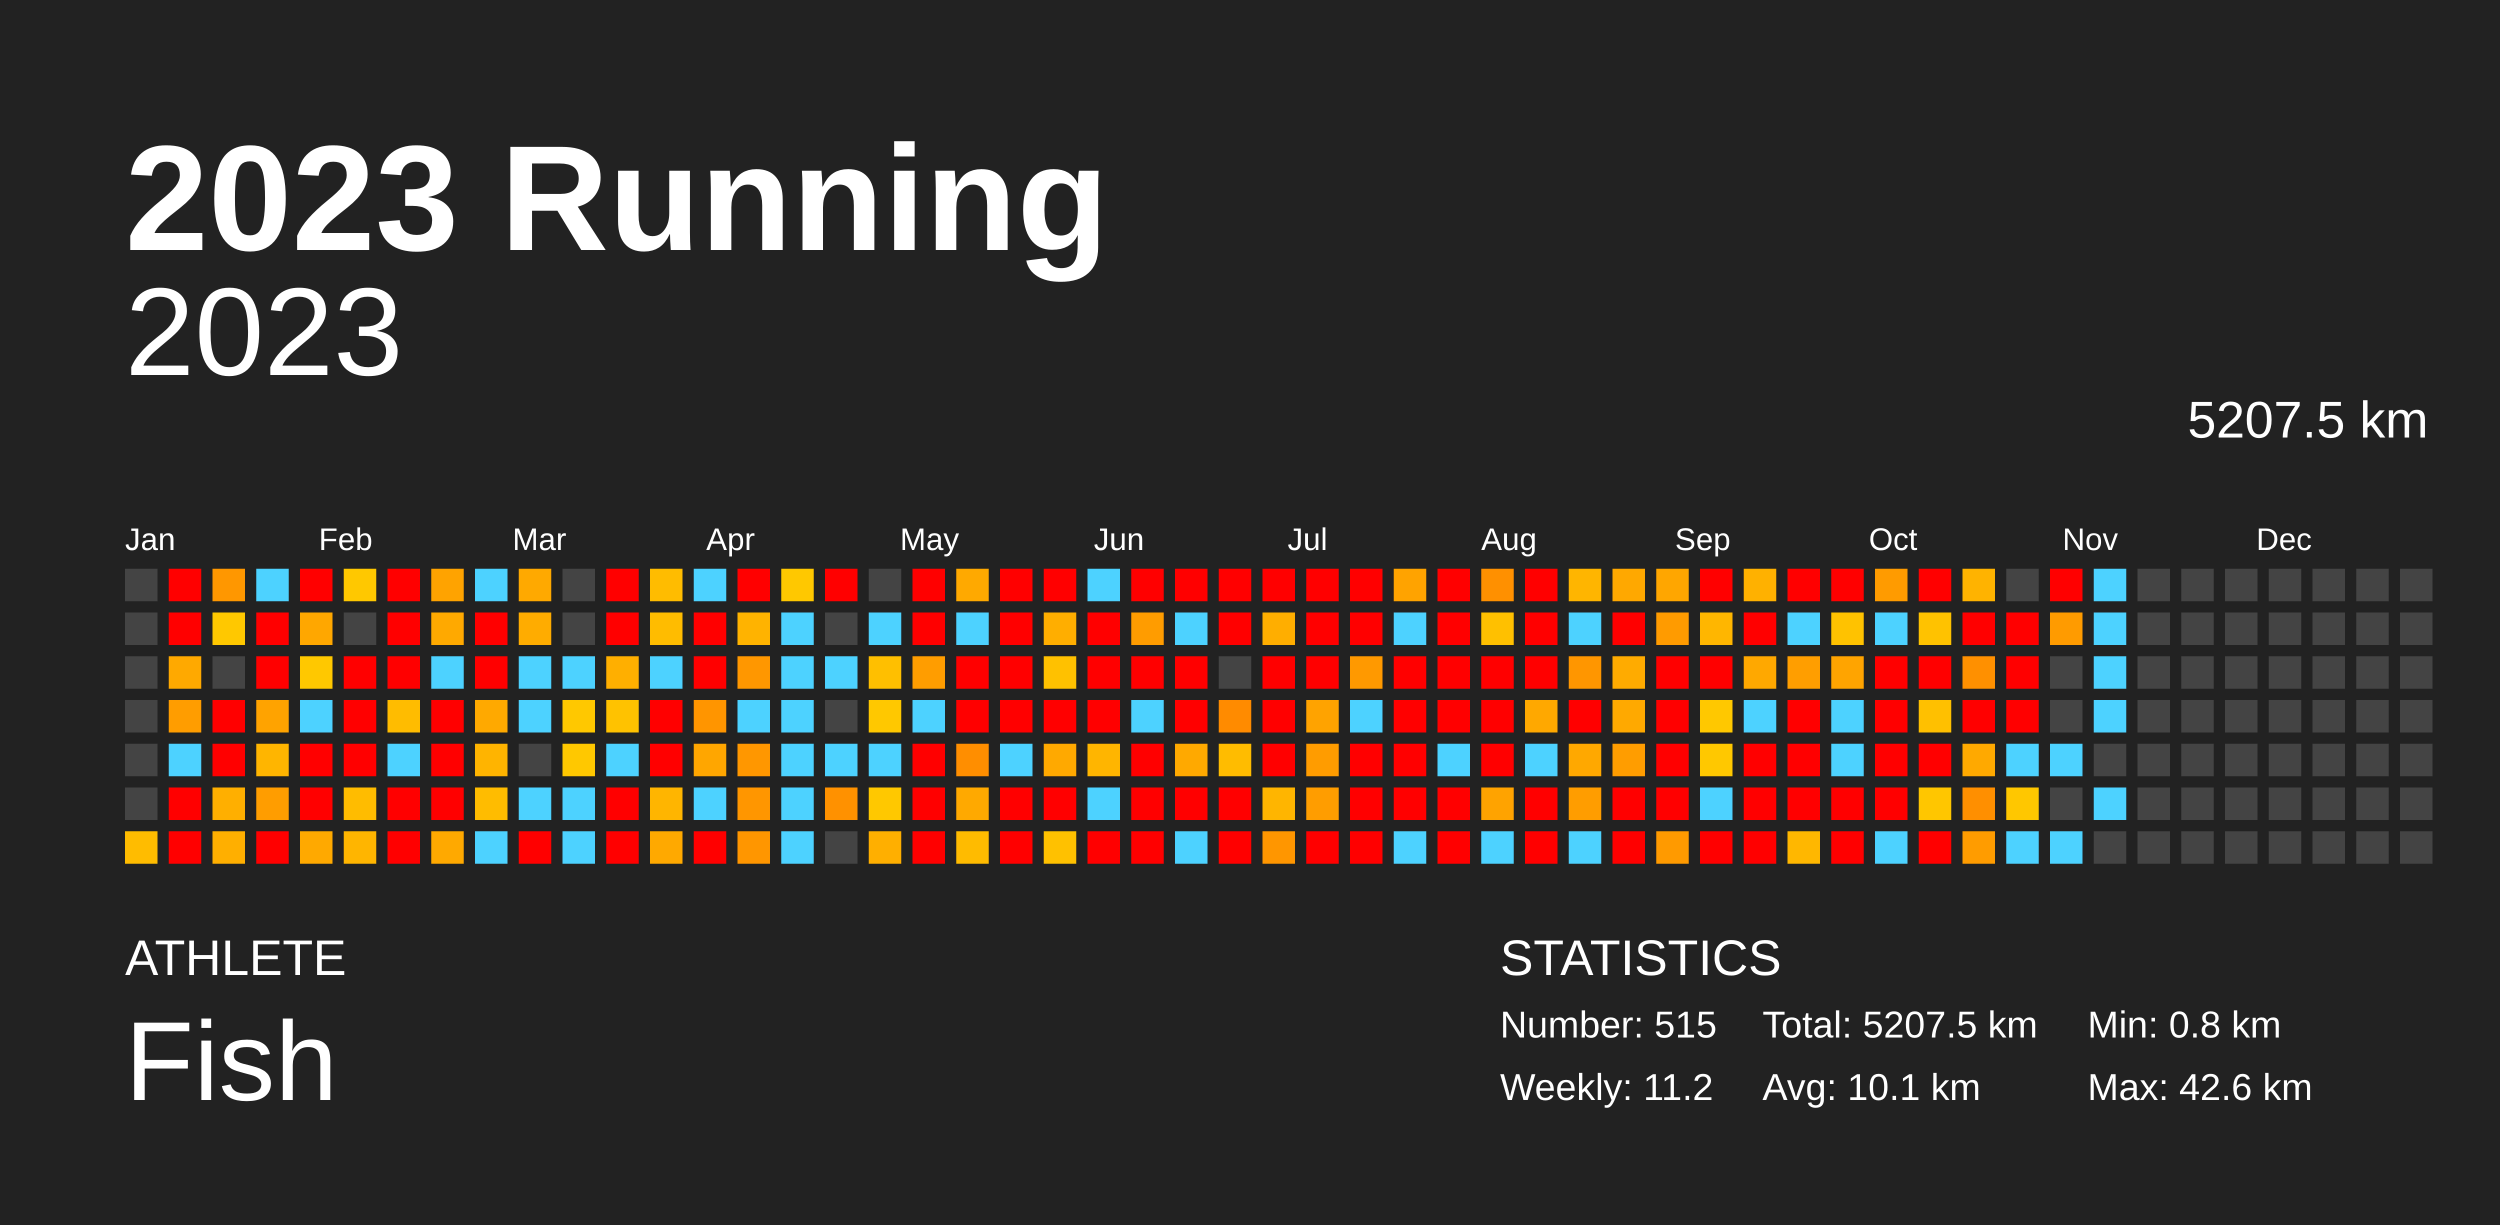
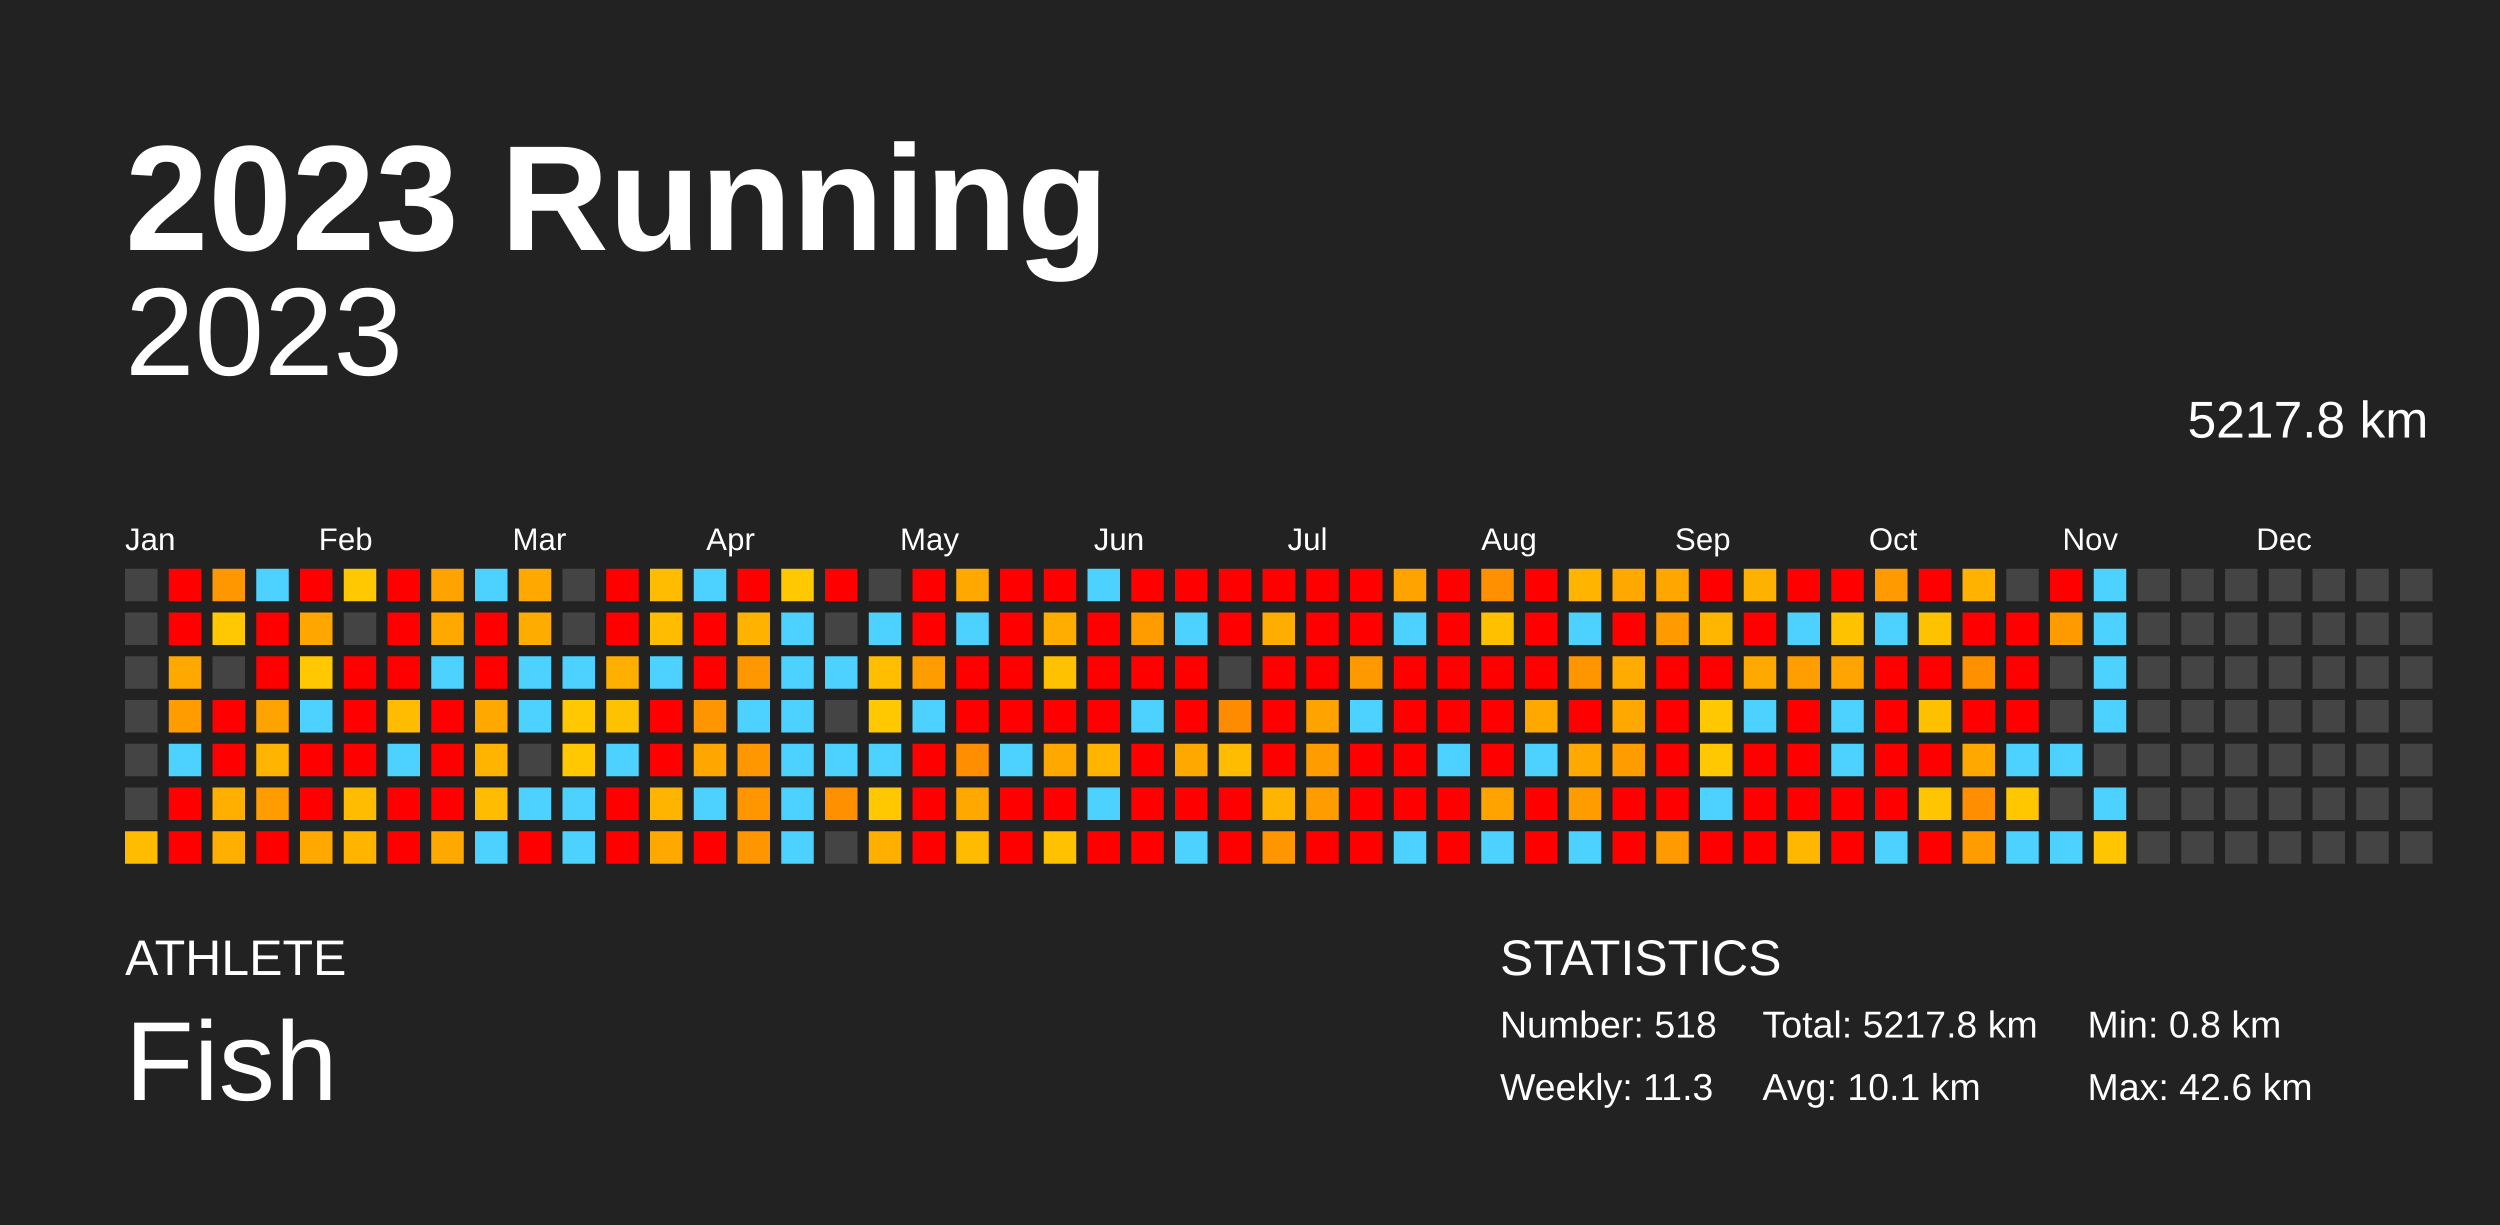
<svg xmlns="http://www.w3.org/2000/svg" baseProfile="full" height="98mm" version="1.1" viewBox="0,0,200,98" width="200mm">
  <defs />
  <rect fill="#222222" height="98" width="200" x="0" y="0" />
  <text fill="#FFFFFF" style="font-size:12px; font-family:Arial; font-weight:bold;" x="10" y="20">2023 Running</text>
  <text fill="#FFFFFF" style="font-size:4px; font-family:Arial" x="10" y="78">ATHLETE</text>
  <text fill="#FFFFFF" style="font-size:9px; font-family:Arial" x="10" y="88">Fish</text>
  <text fill="#FFFFFF" style="font-size:4px; font-family:Arial" x="120" y="78">STATISTICS</text>
-   <text fill="#FFFFFF" style="font-size:3px; font-family:Arial" x="120" y="83">Number: 515</text>
-   <text fill="#FFFFFF" style="font-size:3px; font-family:Arial" x="120" y="88">Weekly: 11.2</text>
-   <text fill="#FFFFFF" style="font-size:3px; font-family:Arial" x="141" y="83">Total: 5207.5 km</text>
+   <text fill="#FFFFFF" style="font-size:3px; font-family:Arial" x="120" y="83">Number: 518</text>
+   <text fill="#FFFFFF" style="font-size:3px; font-family:Arial" x="120" y="88">Weekly: 11.3</text>
+   <text fill="#FFFFFF" style="font-size:3px; font-family:Arial" x="141" y="83">Total: 5217.8 km</text>
  <text fill="#FFFFFF" style="font-size:3px; font-family:Arial" x="141" y="88">Avg: 10.1 km</text>
  <text fill="#FFFFFF" style="font-size:3px; font-family:Arial" x="167" y="83">Min: 0.8 km</text>
  <text fill="#FFFFFF" style="font-size:3px; font-family:Arial" x="167" y="88">Max: 42.6 km</text>
  <text alignment-baseline="hanging" fill="#FFFFFF" style="font-size:10.0px; font-family:Arial;" x="10" y="30">2023</text>
-   <text alignment-baseline="hanging" fill="#FFFFFF" style="font-size:4.125px; font-family:Arial;" x="175" y="35">5207.5 km</text>
+   <text alignment-baseline="hanging" fill="#FFFFFF" style="font-size:4.125px; font-family:Arial;" x="175" y="35">5217.8 km</text>
  <text fill="#FFFFFF" style="font-size:2.5px; font-family:Arial" x="10.0" y="44">Jan</text>
  <text fill="#FFFFFF" style="font-size:2.5px; font-family:Arial" x="25.5" y="44">Feb</text>
  <text fill="#FFFFFF" style="font-size:2.5px; font-family:Arial" x="41.0" y="44">Mar</text>
  <text fill="#FFFFFF" style="font-size:2.5px; font-family:Arial" x="56.5" y="44">Apr</text>
  <text fill="#FFFFFF" style="font-size:2.5px; font-family:Arial" x="72.0" y="44">May</text>
  <text fill="#FFFFFF" style="font-size:2.5px; font-family:Arial" x="87.5" y="44">Jun</text>
  <text fill="#FFFFFF" style="font-size:2.5px; font-family:Arial" x="103.0" y="44">Jul</text>
  <text fill="#FFFFFF" style="font-size:2.5px; font-family:Arial" x="118.5" y="44">Aug</text>
  <text fill="#FFFFFF" style="font-size:2.5px; font-family:Arial" x="134.0" y="44">Sep</text>
  <text fill="#FFFFFF" style="font-size:2.5px; font-family:Arial" x="149.5" y="44">Oct</text>
  <text fill="#FFFFFF" style="font-size:2.5px; font-family:Arial" x="165.0" y="44">Nov</text>
  <text fill="#FFFFFF" style="font-size:2.5px; font-family:Arial" x="180.5" y="44">Dec</text>
  <rect fill="#444444" height="2.6" width="2.6" x="10.0" y="45.5" />
  <rect fill="#444444" height="2.6" width="2.6" x="10.0" y="49.0" />
  <rect fill="#444444" height="2.6" width="2.6" x="10.0" y="52.5" />
  <rect fill="#444444" height="2.6" width="2.6" x="10.0" y="56.0" />
  <rect fill="#444444" height="2.6" width="2.6" x="10.0" y="59.5" />
  <rect fill="#444444" height="2.6" width="2.6" x="10.0" y="63.0" />
  <rect fill="#ffbc00" height="2.6" width="2.6" x="10.0" y="66.5" />
  <rect fill="red" height="2.6" width="2.6" x="13.5" y="45.5" />
  <rect fill="red" height="2.6" width="2.6" x="13.5" y="49.0" />
  <rect fill="#ffa900" height="2.6" width="2.6" x="13.5" y="52.5" />
  <rect fill="#ff9d00" height="2.6" width="2.6" x="13.5" y="56.0" />
  <rect fill="#4dd2ff" height="2.6" width="2.6" x="13.5" y="59.5" />
  <rect fill="red" height="2.6" width="2.6" x="13.5" y="63.0" />
  <rect fill="red" height="2.6" width="2.6" x="13.5" y="66.5" />
  <rect fill="#ff9700" height="2.6" width="2.6" x="17.0" y="45.5" />
  <rect fill="#ffc800" height="2.6" width="2.6" x="17.0" y="49.0" />
  <rect fill="#444444" height="2.6" width="2.6" x="17.0" y="52.5" />
  <rect fill="red" height="2.6" width="2.6" x="17.0" y="56.0" />
  <rect fill="red" height="2.6" width="2.6" x="17.0" y="59.5" />
  <rect fill="#ffaf00" height="2.6" width="2.6" x="17.0" y="63.0" />
  <rect fill="#ffaf00" height="2.6" width="2.6" x="17.0" y="66.5" />
  <rect fill="#4dd2ff" height="2.6" width="2.6" x="20.5" y="45.5" />
  <rect fill="red" height="2.6" width="2.6" x="20.5" y="49.0" />
  <rect fill="red" height="2.6" width="2.6" x="20.5" y="52.5" />
  <rect fill="#ffa300" height="2.6" width="2.6" x="20.5" y="56.0" />
  <rect fill="#ffb500" height="2.6" width="2.6" x="20.5" y="59.5" />
  <rect fill="#ff9d00" height="2.6" width="2.6" x="20.5" y="63.0" />
  <rect fill="red" height="2.6" width="2.6" x="20.5" y="66.5" />
  <rect fill="red" height="2.6" width="2.6" x="24.0" y="45.5" />
  <rect fill="#ffa700" height="2.6" width="2.6" x="24.0" y="49.0" />
  <rect fill="#ffc800" height="2.6" width="2.6" x="24.0" y="52.5" />
  <rect fill="#4dd2ff" height="2.6" width="2.6" x="24.0" y="56.0" />
  <rect fill="red" height="2.6" width="2.6" x="24.0" y="59.5" />
  <rect fill="red" height="2.6" width="2.6" x="24.0" y="63.0" />
  <rect fill="#ffa900" height="2.6" width="2.6" x="24.0" y="66.5" />
  <rect fill="#ffc800" height="2.6" width="2.6" x="27.5" y="45.5" />
  <rect fill="#444444" height="2.6" width="2.6" x="27.5" y="49.0" />
  <rect fill="red" height="2.6" width="2.6" x="27.5" y="52.5" />
  <rect fill="red" height="2.6" width="2.6" x="27.5" y="56.0" />
  <rect fill="red" height="2.6" width="2.6" x="27.5" y="59.5" />
  <rect fill="#ffbc00" height="2.6" width="2.6" x="27.5" y="63.0" />
  <rect fill="#ffb500" height="2.6" width="2.6" x="27.5" y="66.5" />
  <rect fill="red" height="2.6" width="2.6" x="31.0" y="45.5" />
  <rect fill="red" height="2.6" width="2.6" x="31.0" y="49.0" />
  <rect fill="red" height="2.6" width="2.6" x="31.0" y="52.5" />
  <rect fill="#ffbc00" height="2.6" width="2.6" x="31.0" y="56.0" />
  <rect fill="#4dd2ff" height="2.6" width="2.6" x="31.0" y="59.5" />
  <rect fill="red" height="2.6" width="2.6" x="31.0" y="63.0" />
  <rect fill="red" height="2.6" width="2.6" x="31.0" y="66.5" />
  <rect fill="#ffa300" height="2.6" width="2.6" x="34.5" y="45.5" />
  <rect fill="#ffa900" height="2.6" width="2.6" x="34.5" y="49.0" />
  <rect fill="#4dd2ff" height="2.6" width="2.6" x="34.5" y="52.5" />
  <rect fill="red" height="2.6" width="2.6" x="34.5" y="56.0" />
  <rect fill="red" height="2.6" width="2.6" x="34.5" y="59.5" />
  <rect fill="red" height="2.6" width="2.6" x="34.5" y="63.0" />
  <rect fill="#ffa900" height="2.6" width="2.6" x="34.5" y="66.5" />
  <rect fill="#4dd2ff" height="2.6" width="2.6" x="38.0" y="45.5" />
  <rect fill="red" height="2.6" width="2.6" x="38.0" y="49.0" />
  <rect fill="red" height="2.6" width="2.6" x="38.0" y="52.5" />
  <rect fill="#ffa900" height="2.6" width="2.6" x="38.0" y="56.0" />
  <rect fill="#ffb400" height="2.6" width="2.6" x="38.0" y="59.5" />
  <rect fill="#ffbc00" height="2.6" width="2.6" x="38.0" y="63.0" />
  <rect fill="#4dd2ff" height="2.6" width="2.6" x="38.0" y="66.5" />
  <rect fill="#ffa900" height="2.6" width="2.6" x="41.5" y="45.5" />
  <rect fill="#ffac00" height="2.6" width="2.6" x="41.5" y="49.0" />
  <rect fill="#4dd2ff" height="2.6" width="2.6" x="41.5" y="52.5" />
  <rect fill="#4dd2ff" height="2.6" width="2.6" x="41.5" y="56.0" />
  <rect fill="#444444" height="2.6" width="2.6" x="41.5" y="59.5" />
  <rect fill="#4dd2ff" height="2.6" width="2.6" x="41.5" y="63.0" />
  <rect fill="red" height="2.6" width="2.6" x="41.5" y="66.5" />
  <rect fill="#444444" height="2.6" width="2.6" x="45.0" y="45.5" />
  <rect fill="#444444" height="2.6" width="2.6" x="45.0" y="49.0" />
  <rect fill="#4dd2ff" height="2.6" width="2.6" x="45.0" y="52.5" />
  <rect fill="#ffc800" height="2.6" width="2.6" x="45.0" y="56.0" />
  <rect fill="#ffc800" height="2.6" width="2.6" x="45.0" y="59.5" />
  <rect fill="#4dd2ff" height="2.6" width="2.6" x="45.0" y="63.0" />
  <rect fill="#4dd2ff" height="2.6" width="2.6" x="45.0" y="66.5" />
  <rect fill="red" height="2.6" width="2.6" x="48.5" y="45.5" />
  <rect fill="red" height="2.6" width="2.6" x="48.5" y="49.0" />
  <rect fill="#ffaf00" height="2.6" width="2.6" x="48.5" y="52.5" />
  <rect fill="#ffc200" height="2.6" width="2.6" x="48.5" y="56.0" />
  <rect fill="#4dd2ff" height="2.6" width="2.6" x="48.5" y="59.5" />
  <rect fill="red" height="2.6" width="2.6" x="48.5" y="63.0" />
  <rect fill="red" height="2.6" width="2.6" x="48.5" y="66.5" />
  <rect fill="#ffbc00" height="2.6" width="2.6" x="52.0" y="45.5" />
  <rect fill="#ffbc00" height="2.6" width="2.6" x="52.0" y="49.0" />
  <rect fill="#4dd2ff" height="2.6" width="2.6" x="52.0" y="52.5" />
  <rect fill="red" height="2.6" width="2.6" x="52.0" y="56.0" />
  <rect fill="red" height="2.6" width="2.6" x="52.0" y="59.5" />
  <rect fill="#ffb500" height="2.6" width="2.6" x="52.0" y="63.0" />
  <rect fill="#ffa900" height="2.6" width="2.6" x="52.0" y="66.5" />
  <rect fill="#4dd2ff" height="2.6" width="2.6" x="55.5" y="45.5" />
  <rect fill="red" height="2.6" width="2.6" x="55.5" y="49.0" />
  <rect fill="red" height="2.6" width="2.6" x="55.5" y="52.5" />
  <rect fill="#ff9500" height="2.6" width="2.6" x="55.5" y="56.0" />
  <rect fill="#ffa600" height="2.6" width="2.6" x="55.5" y="59.5" />
  <rect fill="#4dd2ff" height="2.6" width="2.6" x="55.5" y="63.0" />
  <rect fill="red" height="2.6" width="2.6" x="55.5" y="66.5" />
  <rect fill="red" height="2.6" width="2.6" x="59.0" y="45.5" />
  <rect fill="#ffb300" height="2.6" width="2.6" x="59.0" y="49.0" />
  <rect fill="#ff9700" height="2.6" width="2.6" x="59.0" y="52.5" />
  <rect fill="#4dd2ff" height="2.6" width="2.6" x="59.0" y="56.0" />
  <rect fill="#ff9700" height="2.6" width="2.6" x="59.0" y="59.5" />
  <rect fill="#ff9600" height="2.6" width="2.6" x="59.0" y="63.0" />
  <rect fill="#ff9600" height="2.6" width="2.6" x="59.0" y="66.5" />
  <rect fill="#ffc800" height="2.6" width="2.6" x="62.5" y="45.5" />
  <rect fill="#4dd2ff" height="2.6" width="2.6" x="62.5" y="49.0" />
  <rect fill="#4dd2ff" height="2.6" width="2.6" x="62.5" y="52.5" />
  <rect fill="#4dd2ff" height="2.6" width="2.6" x="62.5" y="56.0" />
  <rect fill="#4dd2ff" height="2.6" width="2.6" x="62.5" y="59.5" />
  <rect fill="#4dd2ff" height="2.6" width="2.6" x="62.5" y="63.0" />
  <rect fill="#4dd2ff" height="2.6" width="2.6" x="62.5" y="66.5" />
  <rect fill="red" height="2.6" width="2.6" x="66.0" y="45.5" />
  <rect fill="#444444" height="2.6" width="2.6" x="66.0" y="49.0" />
  <rect fill="#4dd2ff" height="2.6" width="2.6" x="66.0" y="52.5" />
  <rect fill="#444444" height="2.6" width="2.6" x="66.0" y="56.0" />
  <rect fill="#4dd2ff" height="2.6" width="2.6" x="66.0" y="59.5" />
  <rect fill="#ff9100" height="2.6" width="2.6" x="66.0" y="63.0" />
  <rect fill="#444444" height="2.6" width="2.6" x="66.0" y="66.5" />
  <rect fill="#444444" height="2.6" width="2.6" x="69.5" y="45.5" />
  <rect fill="#4dd2ff" height="2.6" width="2.6" x="69.5" y="49.0" />
  <rect fill="#ffbf00" height="2.6" width="2.6" x="69.5" y="52.5" />
  <rect fill="#ffc800" height="2.6" width="2.6" x="69.5" y="56.0" />
  <rect fill="#4dd2ff" height="2.6" width="2.6" x="69.5" y="59.5" />
  <rect fill="#ffc800" height="2.6" width="2.6" x="69.5" y="63.0" />
  <rect fill="#ffaf00" height="2.6" width="2.6" x="69.5" y="66.5" />
  <rect fill="red" height="2.6" width="2.6" x="73.0" y="45.5" />
  <rect fill="red" height="2.6" width="2.6" x="73.0" y="49.0" />
  <rect fill="#ff9d00" height="2.6" width="2.6" x="73.0" y="52.5" />
  <rect fill="#4dd2ff" height="2.6" width="2.6" x="73.0" y="56.0" />
  <rect fill="red" height="2.6" width="2.6" x="73.0" y="59.5" />
  <rect fill="red" height="2.6" width="2.6" x="73.0" y="63.0" />
  <rect fill="red" height="2.6" width="2.6" x="73.0" y="66.5" />
  <rect fill="#ffa900" height="2.6" width="2.6" x="76.5" y="45.5" />
  <rect fill="#4dd2ff" height="2.6" width="2.6" x="76.5" y="49.0" />
  <rect fill="red" height="2.6" width="2.6" x="76.5" y="52.5" />
  <rect fill="red" height="2.6" width="2.6" x="76.5" y="56.0" />
  <rect fill="#ff8e00" height="2.6" width="2.6" x="76.5" y="59.5" />
  <rect fill="#ffa900" height="2.6" width="2.6" x="76.5" y="63.0" />
  <rect fill="#ffbb00" height="2.6" width="2.6" x="76.5" y="66.5" />
  <rect fill="red" height="2.6" width="2.6" x="80.0" y="45.5" />
  <rect fill="red" height="2.6" width="2.6" x="80.0" y="49.0" />
  <rect fill="red" height="2.6" width="2.6" x="80.0" y="52.5" />
  <rect fill="red" height="2.6" width="2.6" x="80.0" y="56.0" />
  <rect fill="#4dd2ff" height="2.6" width="2.6" x="80.0" y="59.5" />
  <rect fill="red" height="2.6" width="2.6" x="80.0" y="63.0" />
  <rect fill="red" height="2.6" width="2.6" x="80.0" y="66.5" />
  <rect fill="red" height="2.6" width="2.6" x="83.5" y="45.5" />
  <rect fill="#ffae00" height="2.6" width="2.6" x="83.5" y="49.0" />
  <rect fill="#ffc100" height="2.6" width="2.6" x="83.5" y="52.5" />
  <rect fill="red" height="2.6" width="2.6" x="83.5" y="56.0" />
  <rect fill="#ffa900" height="2.6" width="2.6" x="83.5" y="59.5" />
  <rect fill="red" height="2.6" width="2.6" x="83.5" y="63.0" />
  <rect fill="#ffc100" height="2.6" width="2.6" x="83.5" y="66.5" />
  <rect fill="#4dd2ff" height="2.6" width="2.6" x="87.0" y="45.5" />
  <rect fill="red" height="2.6" width="2.6" x="87.0" y="49.0" />
  <rect fill="red" height="2.6" width="2.6" x="87.0" y="52.5" />
  <rect fill="red" height="2.6" width="2.6" x="87.0" y="56.0" />
  <rect fill="#ffb500" height="2.6" width="2.6" x="87.0" y="59.5" />
  <rect fill="#4dd2ff" height="2.6" width="2.6" x="87.0" y="63.0" />
  <rect fill="red" height="2.6" width="2.6" x="87.0" y="66.5" />
  <rect fill="red" height="2.6" width="2.6" x="90.5" y="45.5" />
  <rect fill="#ff9c00" height="2.6" width="2.6" x="90.5" y="49.0" />
  <rect fill="red" height="2.6" width="2.6" x="90.5" y="52.5" />
  <rect fill="#4dd2ff" height="2.6" width="2.6" x="90.5" y="56.0" />
  <rect fill="red" height="2.6" width="2.6" x="90.5" y="59.5" />
  <rect fill="red" height="2.6" width="2.6" x="90.5" y="63.0" />
  <rect fill="red" height="2.6" width="2.6" x="90.5" y="66.5" />
  <rect fill="red" height="2.6" width="2.6" x="94.0" y="45.5" />
  <rect fill="#4dd2ff" height="2.6" width="2.6" x="94.0" y="49.0" />
  <rect fill="red" height="2.6" width="2.6" x="94.0" y="52.5" />
  <rect fill="red" height="2.6" width="2.6" x="94.0" y="56.0" />
  <rect fill="#ffa900" height="2.6" width="2.6" x="94.0" y="59.5" />
  <rect fill="red" height="2.6" width="2.6" x="94.0" y="63.0" />
  <rect fill="#4dd2ff" height="2.6" width="2.6" x="94.0" y="66.5" />
  <rect fill="red" height="2.6" width="2.6" x="97.5" y="45.5" />
  <rect fill="red" height="2.6" width="2.6" x="97.5" y="49.0" />
  <rect fill="#444444" height="2.6" width="2.6" x="97.5" y="52.5" />
  <rect fill="#ff8b00" height="2.6" width="2.6" x="97.5" y="56.0" />
  <rect fill="#ffbc00" height="2.6" width="2.6" x="97.5" y="59.5" />
  <rect fill="red" height="2.6" width="2.6" x="97.5" y="63.0" />
  <rect fill="red" height="2.6" width="2.6" x="97.5" y="66.5" />
  <rect fill="red" height="2.6" width="2.6" x="101.0" y="45.5" />
  <rect fill="#ffae00" height="2.6" width="2.6" x="101.0" y="49.0" />
  <rect fill="red" height="2.6" width="2.6" x="101.0" y="52.5" />
  <rect fill="red" height="2.6" width="2.6" x="101.0" y="56.0" />
  <rect fill="red" height="2.6" width="2.6" x="101.0" y="59.5" />
  <rect fill="#ffb500" height="2.6" width="2.6" x="101.0" y="63.0" />
  <rect fill="#ff9600" height="2.6" width="2.6" x="101.0" y="66.5" />
  <rect fill="red" height="2.6" width="2.6" x="104.5" y="45.5" />
  <rect fill="red" height="2.6" width="2.6" x="104.5" y="49.0" />
  <rect fill="red" height="2.6" width="2.6" x="104.5" y="52.5" />
  <rect fill="#ffa300" height="2.6" width="2.6" x="104.5" y="56.0" />
  <rect fill="#ff9c00" height="2.6" width="2.6" x="104.5" y="59.5" />
  <rect fill="#ff9d00" height="2.6" width="2.6" x="104.5" y="63.0" />
  <rect fill="red" height="2.6" width="2.6" x="104.5" y="66.5" />
  <rect fill="red" height="2.6" width="2.6" x="108.0" y="45.5" />
  <rect fill="red" height="2.6" width="2.6" x="108.0" y="49.0" />
  <rect fill="#ff9900" height="2.6" width="2.6" x="108.0" y="52.5" />
  <rect fill="#4dd2ff" height="2.6" width="2.6" x="108.0" y="56.0" />
  <rect fill="red" height="2.6" width="2.6" x="108.0" y="59.5" />
  <rect fill="red" height="2.6" width="2.6" x="108.0" y="63.0" />
  <rect fill="red" height="2.6" width="2.6" x="108.0" y="66.5" />
  <rect fill="#ffa300" height="2.6" width="2.6" x="111.5" y="45.5" />
  <rect fill="#4dd2ff" height="2.6" width="2.6" x="111.5" y="49.0" />
  <rect fill="red" height="2.6" width="2.6" x="111.5" y="52.5" />
  <rect fill="red" height="2.6" width="2.6" x="111.5" y="56.0" />
  <rect fill="red" height="2.6" width="2.6" x="111.5" y="59.5" />
  <rect fill="red" height="2.6" width="2.6" x="111.5" y="63.0" />
  <rect fill="#4dd2ff" height="2.6" width="2.6" x="111.5" y="66.5" />
  <rect fill="red" height="2.6" width="2.6" x="115.0" y="45.5" />
  <rect fill="red" height="2.6" width="2.6" x="115.0" y="49.0" />
  <rect fill="red" height="2.6" width="2.6" x="115.0" y="52.5" />
  <rect fill="red" height="2.6" width="2.6" x="115.0" y="56.0" />
  <rect fill="#4dd2ff" height="2.6" width="2.6" x="115.0" y="59.5" />
  <rect fill="red" height="2.6" width="2.6" x="115.0" y="63.0" />
  <rect fill="red" height="2.6" width="2.6" x="115.0" y="66.5" />
  <rect fill="#ff9000" height="2.6" width="2.6" x="118.5" y="45.5" />
  <rect fill="#ffc000" height="2.6" width="2.6" x="118.5" y="49.0" />
  <rect fill="red" height="2.6" width="2.6" x="118.5" y="52.5" />
  <rect fill="red" height="2.6" width="2.6" x="118.5" y="56.0" />
  <rect fill="red" height="2.6" width="2.6" x="118.5" y="59.5" />
  <rect fill="#ffa300" height="2.6" width="2.6" x="118.5" y="63.0" />
  <rect fill="#4dd2ff" height="2.6" width="2.6" x="118.5" y="66.5" />
  <rect fill="red" height="2.6" width="2.6" x="122.0" y="45.5" />
  <rect fill="red" height="2.6" width="2.6" x="122.0" y="49.0" />
  <rect fill="red" height="2.6" width="2.6" x="122.0" y="52.5" />
  <rect fill="#ffa800" height="2.6" width="2.6" x="122.0" y="56.0" />
  <rect fill="#4dd2ff" height="2.6" width="2.6" x="122.0" y="59.5" />
  <rect fill="red" height="2.6" width="2.6" x="122.0" y="63.0" />
  <rect fill="red" height="2.6" width="2.6" x="122.0" y="66.5" />
  <rect fill="#ffb500" height="2.6" width="2.6" x="125.5" y="45.5" />
  <rect fill="#4dd2ff" height="2.6" width="2.6" x="125.5" y="49.0" />
  <rect fill="#ff9600" height="2.6" width="2.6" x="125.5" y="52.5" />
  <rect fill="red" height="2.6" width="2.6" x="125.5" y="56.0" />
  <rect fill="#ffa800" height="2.6" width="2.6" x="125.5" y="59.5" />
  <rect fill="#ff9d00" height="2.6" width="2.6" x="125.5" y="63.0" />
  <rect fill="#4dd2ff" height="2.6" width="2.6" x="125.5" y="66.5" />
  <rect fill="#ffa800" height="2.6" width="2.6" x="129.0" y="45.5" />
  <rect fill="red" height="2.6" width="2.6" x="129.0" y="49.0" />
  <rect fill="#ffab00" height="2.6" width="2.6" x="129.0" y="52.5" />
  <rect fill="#ffa900" height="2.6" width="2.6" x="129.0" y="56.0" />
  <rect fill="#ff9d00" height="2.6" width="2.6" x="129.0" y="59.5" />
  <rect fill="red" height="2.6" width="2.6" x="129.0" y="63.0" />
  <rect fill="red" height="2.6" width="2.6" x="129.0" y="66.5" />
  <rect fill="#ffa600" height="2.6" width="2.6" x="132.5" y="45.5" />
  <rect fill="#ff9b00" height="2.6" width="2.6" x="132.5" y="49.0" />
  <rect fill="red" height="2.6" width="2.6" x="132.5" y="52.5" />
  <rect fill="red" height="2.6" width="2.6" x="132.5" y="56.0" />
  <rect fill="red" height="2.6" width="2.6" x="132.5" y="59.5" />
  <rect fill="red" height="2.6" width="2.6" x="132.5" y="63.0" />
  <rect fill="#ff9a00" height="2.6" width="2.6" x="132.5" y="66.5" />
  <rect fill="red" height="2.6" width="2.6" x="136.0" y="45.5" />
  <rect fill="#ffb600" height="2.6" width="2.6" x="136.0" y="49.0" />
  <rect fill="red" height="2.6" width="2.6" x="136.0" y="52.5" />
  <rect fill="#ffc800" height="2.6" width="2.6" x="136.0" y="56.0" />
  <rect fill="#ffc800" height="2.6" width="2.6" x="136.0" y="59.5" />
  <rect fill="#4dd2ff" height="2.6" width="2.6" x="136.0" y="63.0" />
  <rect fill="red" height="2.6" width="2.6" x="136.0" y="66.5" />
  <rect fill="#ffb100" height="2.6" width="2.6" x="139.5" y="45.5" />
  <rect fill="red" height="2.6" width="2.6" x="139.5" y="49.0" />
  <rect fill="#ffa800" height="2.6" width="2.6" x="139.5" y="52.5" />
  <rect fill="#4dd2ff" height="2.6" width="2.6" x="139.5" y="56.0" />
  <rect fill="red" height="2.6" width="2.6" x="139.5" y="59.5" />
  <rect fill="red" height="2.6" width="2.6" x="139.5" y="63.0" />
  <rect fill="red" height="2.6" width="2.6" x="139.5" y="66.5" />
  <rect fill="red" height="2.6" width="2.6" x="143.0" y="45.5" />
  <rect fill="#4dd2ff" height="2.6" width="2.6" x="143.0" y="49.0" />
  <rect fill="#ff9e00" height="2.6" width="2.6" x="143.0" y="52.5" />
  <rect fill="red" height="2.6" width="2.6" x="143.0" y="56.0" />
  <rect fill="red" height="2.6" width="2.6" x="143.0" y="59.5" />
  <rect fill="red" height="2.6" width="2.6" x="143.0" y="63.0" />
  <rect fill="#ffb700" height="2.6" width="2.6" x="143.0" y="66.5" />
  <rect fill="red" height="2.6" width="2.6" x="146.5" y="45.5" />
  <rect fill="#ffc200" height="2.6" width="2.6" x="146.5" y="49.0" />
  <rect fill="#ffa400" height="2.6" width="2.6" x="146.5" y="52.5" />
  <rect fill="#4dd2ff" height="2.6" width="2.6" x="146.5" y="56.0" />
  <rect fill="#4dd2ff" height="2.6" width="2.6" x="146.5" y="59.5" />
  <rect fill="red" height="2.6" width="2.6" x="146.5" y="63.0" />
  <rect fill="red" height="2.6" width="2.6" x="146.5" y="66.5" />
  <rect fill="#ff9b00" height="2.6" width="2.6" x="150.0" y="45.5" />
  <rect fill="#4dd2ff" height="2.6" width="2.6" x="150.0" y="49.0" />
  <rect fill="red" height="2.6" width="2.6" x="150.0" y="52.5" />
  <rect fill="red" height="2.6" width="2.6" x="150.0" y="56.0" />
  <rect fill="red" height="2.6" width="2.6" x="150.0" y="59.5" />
  <rect fill="red" height="2.6" width="2.6" x="150.0" y="63.0" />
  <rect fill="#4dd2ff" height="2.6" width="2.6" x="150.0" y="66.5" />
  <rect fill="red" height="2.6" width="2.6" x="153.5" y="45.5" />
  <rect fill="#ffc200" height="2.6" width="2.6" x="153.5" y="49.0" />
  <rect fill="red" height="2.6" width="2.6" x="153.5" y="52.5" />
  <rect fill="#ffc000" height="2.6" width="2.6" x="153.5" y="56.0" />
  <rect fill="red" height="2.6" width="2.6" x="153.5" y="59.5" />
  <rect fill="#ffc600" height="2.6" width="2.6" x="153.5" y="63.0" />
  <rect fill="red" height="2.6" width="2.6" x="153.5" y="66.5" />
  <rect fill="#ffb300" height="2.6" width="2.6" x="157.0" y="45.5" />
  <rect fill="red" height="2.6" width="2.6" x="157.0" y="49.0" />
  <rect fill="#ff9000" height="2.6" width="2.6" x="157.0" y="52.5" />
  <rect fill="red" height="2.6" width="2.6" x="157.0" y="56.0" />
  <rect fill="#ffa900" height="2.6" width="2.6" x="157.0" y="59.5" />
  <rect fill="#ff8f00" height="2.6" width="2.6" x="157.0" y="63.0" />
  <rect fill="#ff9c00" height="2.6" width="2.6" x="157.0" y="66.5" />
  <rect fill="#444444" height="2.6" width="2.6" x="160.5" y="45.5" />
  <rect fill="red" height="2.6" width="2.6" x="160.5" y="49.0" />
  <rect fill="red" height="2.6" width="2.6" x="160.5" y="52.5" />
  <rect fill="red" height="2.6" width="2.6" x="160.5" y="56.0" />
  <rect fill="#4dd2ff" height="2.6" width="2.6" x="160.5" y="59.5" />
  <rect fill="#ffc700" height="2.6" width="2.6" x="160.5" y="63.0" />
  <rect fill="#4dd2ff" height="2.6" width="2.6" x="160.5" y="66.5" />
  <rect fill="red" height="2.6" width="2.6" x="164.0" y="45.5" />
  <rect fill="#ff9b00" height="2.6" width="2.6" x="164.0" y="49.0" />
  <rect fill="#444444" height="2.6" width="2.6" x="164.0" y="52.5" />
  <rect fill="#444444" height="2.6" width="2.6" x="164.0" y="56.0" />
  <rect fill="#4dd2ff" height="2.6" width="2.6" x="164.0" y="59.5" />
  <rect fill="#444444" height="2.6" width="2.6" x="164.0" y="63.0" />
  <rect fill="#4dd2ff" height="2.6" width="2.6" x="164.0" y="66.5" />
  <rect fill="#4dd2ff" height="2.6" width="2.6" x="167.5" y="45.5" />
  <rect fill="#4dd2ff" height="2.6" width="2.6" x="167.5" y="49.0" />
  <rect fill="#4dd2ff" height="2.6" width="2.6" x="167.5" y="52.5" />
  <rect fill="#4dd2ff" height="2.6" width="2.6" x="167.5" y="56.0" />
  <rect fill="#444444" height="2.6" width="2.6" x="167.5" y="59.5" />
  <rect fill="#4dd2ff" height="2.6" width="2.6" x="167.5" y="63.0" />
-   <rect fill="#444444" height="2.6" width="2.6" x="167.5" y="66.5" />
+   <rect fill="#ffc600" height="2.6" width="2.6" x="167.5" y="66.5" />
  <rect fill="#444444" height="2.6" width="2.6" x="171.0" y="45.5" />
  <rect fill="#444444" height="2.6" width="2.6" x="171.0" y="49.0" />
  <rect fill="#444444" height="2.6" width="2.6" x="171.0" y="52.5" />
  <rect fill="#444444" height="2.6" width="2.6" x="171.0" y="56.0" />
  <rect fill="#444444" height="2.6" width="2.6" x="171.0" y="59.5" />
  <rect fill="#444444" height="2.6" width="2.6" x="171.0" y="63.0" />
  <rect fill="#444444" height="2.6" width="2.6" x="171.0" y="66.5" />
  <rect fill="#444444" height="2.6" width="2.6" x="174.5" y="45.5" />
  <rect fill="#444444" height="2.6" width="2.6" x="174.5" y="49.0" />
  <rect fill="#444444" height="2.6" width="2.6" x="174.5" y="52.5" />
  <rect fill="#444444" height="2.6" width="2.6" x="174.5" y="56.0" />
  <rect fill="#444444" height="2.6" width="2.6" x="174.5" y="59.5" />
  <rect fill="#444444" height="2.6" width="2.6" x="174.5" y="63.0" />
  <rect fill="#444444" height="2.6" width="2.6" x="174.5" y="66.5" />
  <rect fill="#444444" height="2.6" width="2.6" x="178.0" y="45.5" />
  <rect fill="#444444" height="2.6" width="2.6" x="178.0" y="49.0" />
  <rect fill="#444444" height="2.6" width="2.6" x="178.0" y="52.5" />
  <rect fill="#444444" height="2.6" width="2.6" x="178.0" y="56.0" />
  <rect fill="#444444" height="2.6" width="2.6" x="178.0" y="59.5" />
  <rect fill="#444444" height="2.6" width="2.6" x="178.0" y="63.0" />
  <rect fill="#444444" height="2.6" width="2.6" x="178.0" y="66.5" />
  <rect fill="#444444" height="2.6" width="2.6" x="181.5" y="45.5" />
  <rect fill="#444444" height="2.6" width="2.6" x="181.5" y="49.0" />
  <rect fill="#444444" height="2.6" width="2.6" x="181.5" y="52.5" />
  <rect fill="#444444" height="2.6" width="2.6" x="181.5" y="56.0" />
  <rect fill="#444444" height="2.6" width="2.6" x="181.5" y="59.5" />
  <rect fill="#444444" height="2.6" width="2.6" x="181.5" y="63.0" />
  <rect fill="#444444" height="2.6" width="2.6" x="181.5" y="66.5" />
  <rect fill="#444444" height="2.6" width="2.6" x="185.0" y="45.5" />
  <rect fill="#444444" height="2.6" width="2.6" x="185.0" y="49.0" />
  <rect fill="#444444" height="2.6" width="2.6" x="185.0" y="52.5" />
  <rect fill="#444444" height="2.6" width="2.6" x="185.0" y="56.0" />
  <rect fill="#444444" height="2.6" width="2.6" x="185.0" y="59.5" />
  <rect fill="#444444" height="2.6" width="2.6" x="185.0" y="63.0" />
  <rect fill="#444444" height="2.6" width="2.6" x="185.0" y="66.5" />
  <rect fill="#444444" height="2.6" width="2.6" x="188.5" y="45.5" />
  <rect fill="#444444" height="2.6" width="2.6" x="188.5" y="49.0" />
  <rect fill="#444444" height="2.6" width="2.6" x="188.5" y="52.5" />
  <rect fill="#444444" height="2.6" width="2.6" x="188.5" y="56.0" />
  <rect fill="#444444" height="2.6" width="2.6" x="188.5" y="59.5" />
  <rect fill="#444444" height="2.6" width="2.6" x="188.5" y="63.0" />
  <rect fill="#444444" height="2.6" width="2.6" x="188.5" y="66.5" />
  <rect fill="#444444" height="2.6" width="2.6" x="192.0" y="45.5" />
  <rect fill="#444444" height="2.6" width="2.6" x="192.0" y="49.0" />
  <rect fill="#444444" height="2.6" width="2.6" x="192.0" y="52.5" />
  <rect fill="#444444" height="2.6" width="2.6" x="192.0" y="56.0" />
  <rect fill="#444444" height="2.6" width="2.6" x="192.0" y="59.5" />
  <rect fill="#444444" height="2.6" width="2.6" x="192.0" y="63.0" />
  <rect fill="#444444" height="2.6" width="2.6" x="192.0" y="66.5" />
</svg>
